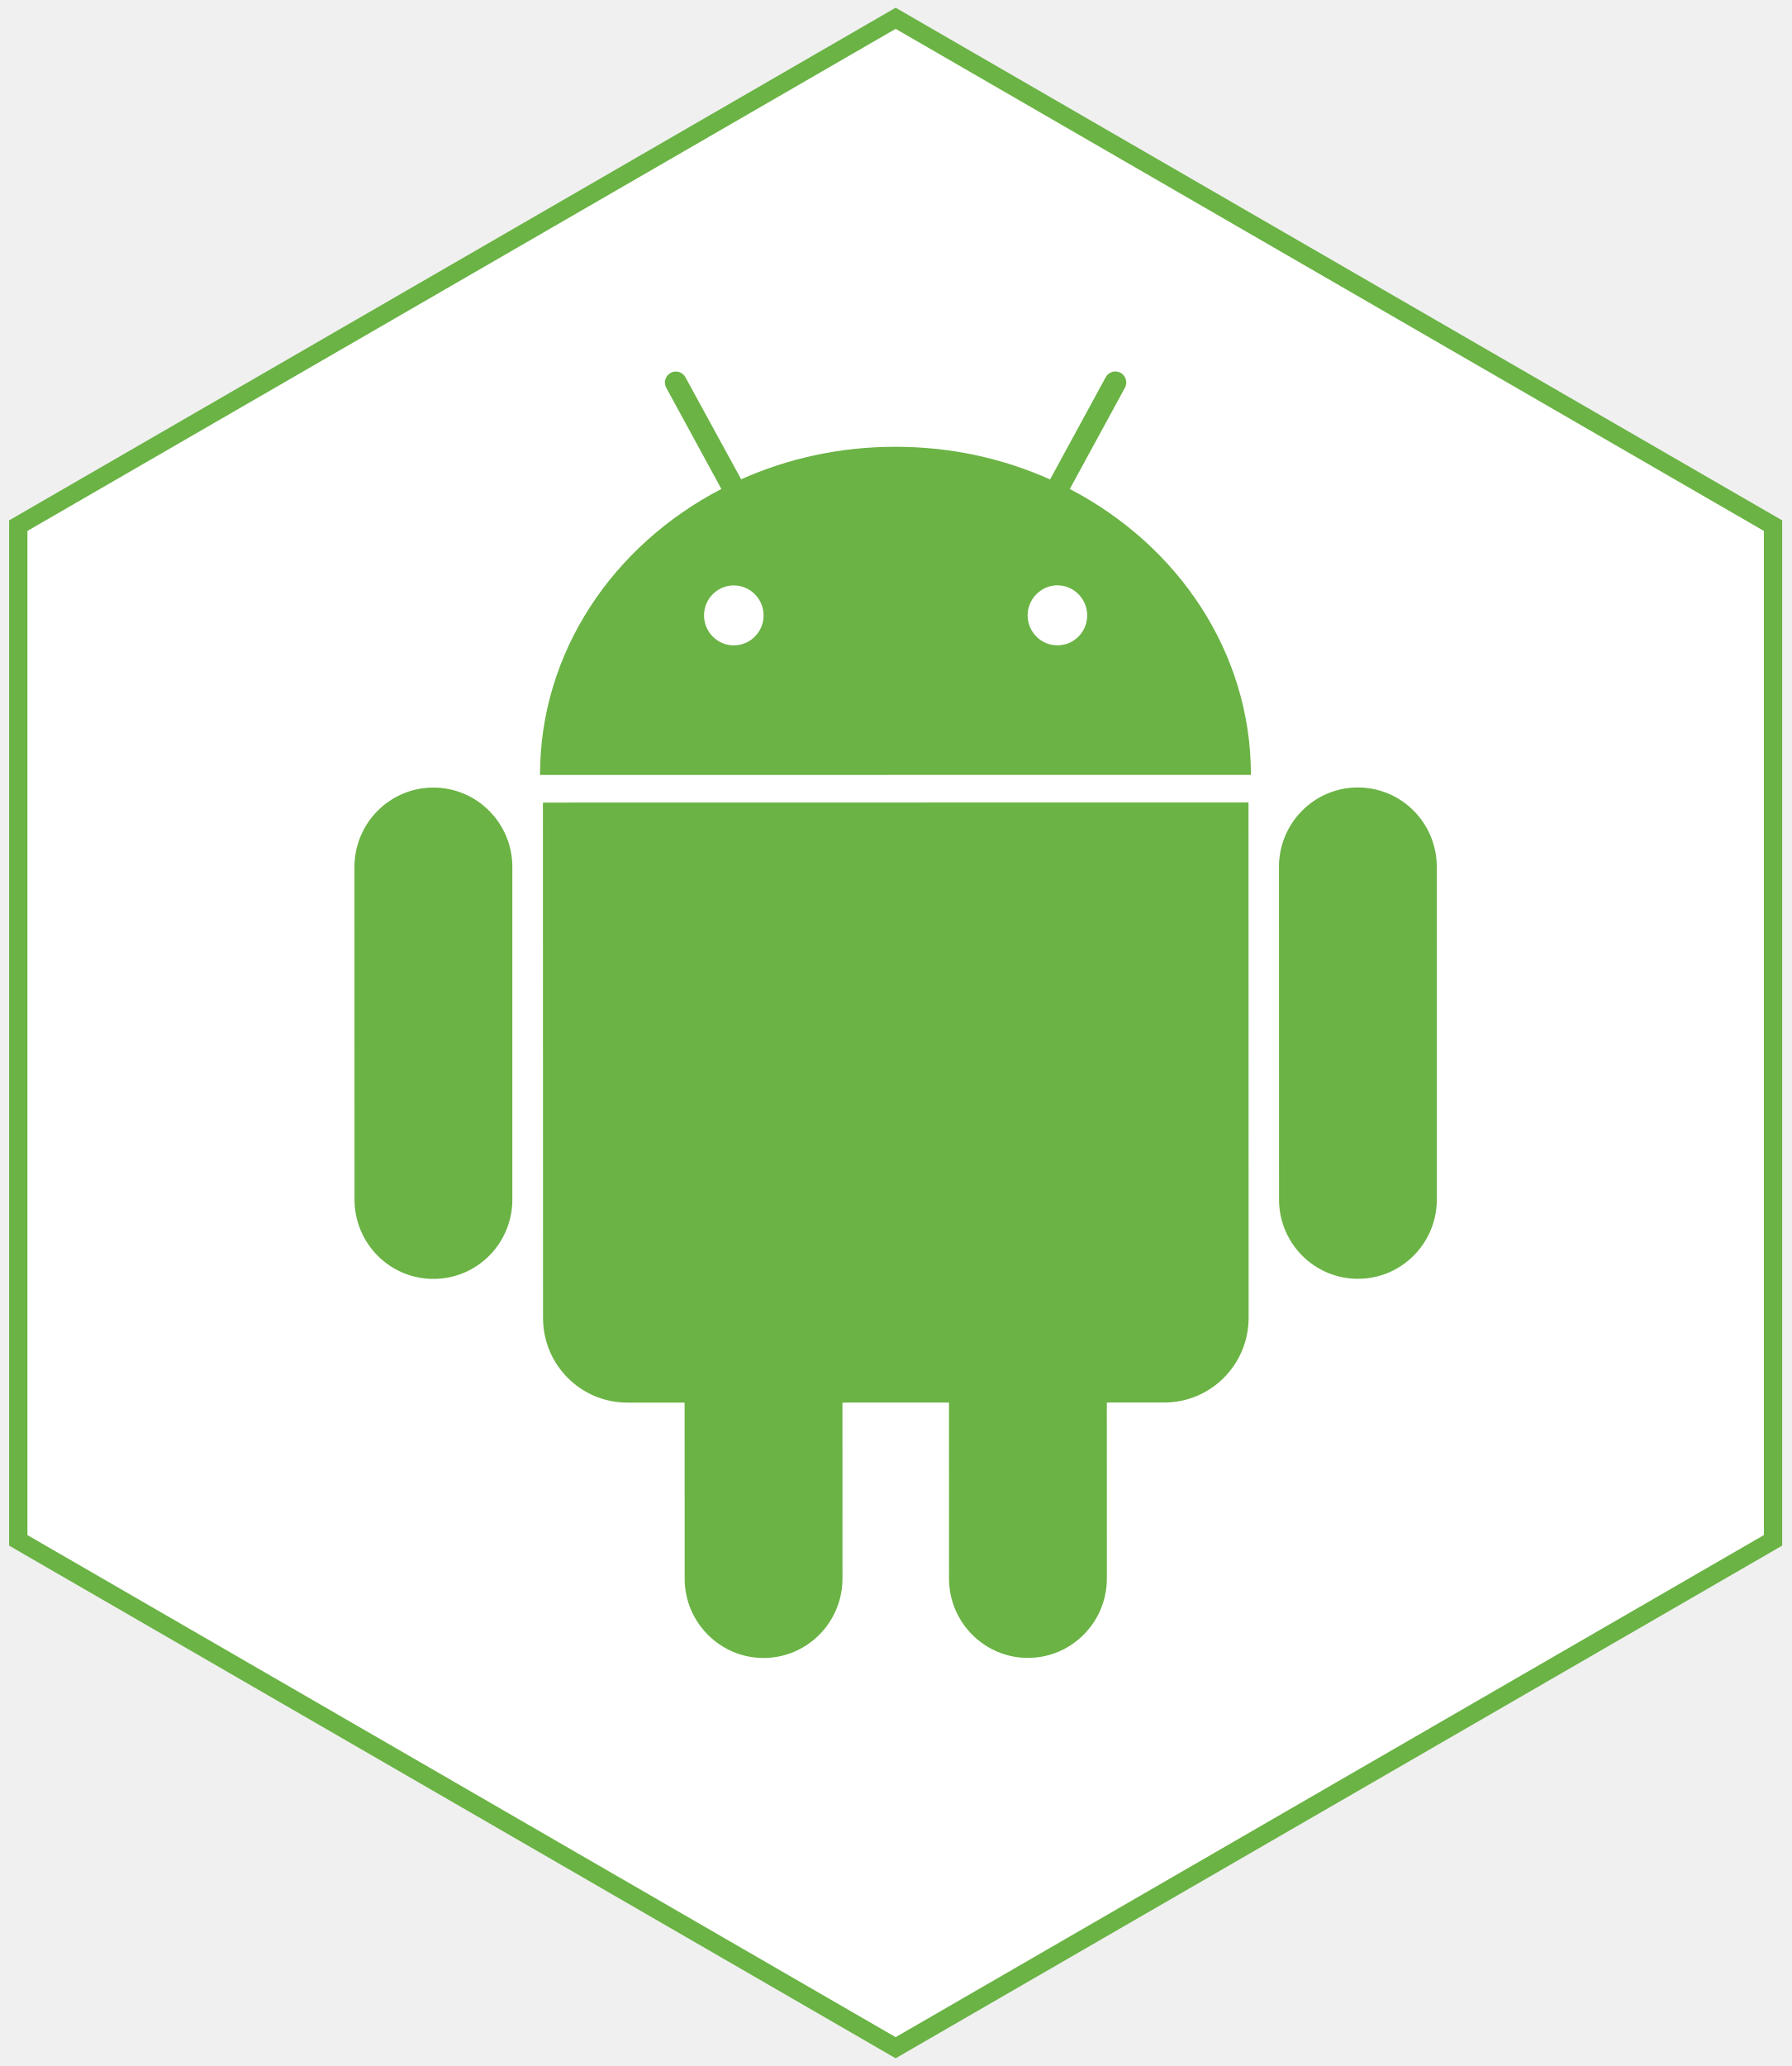
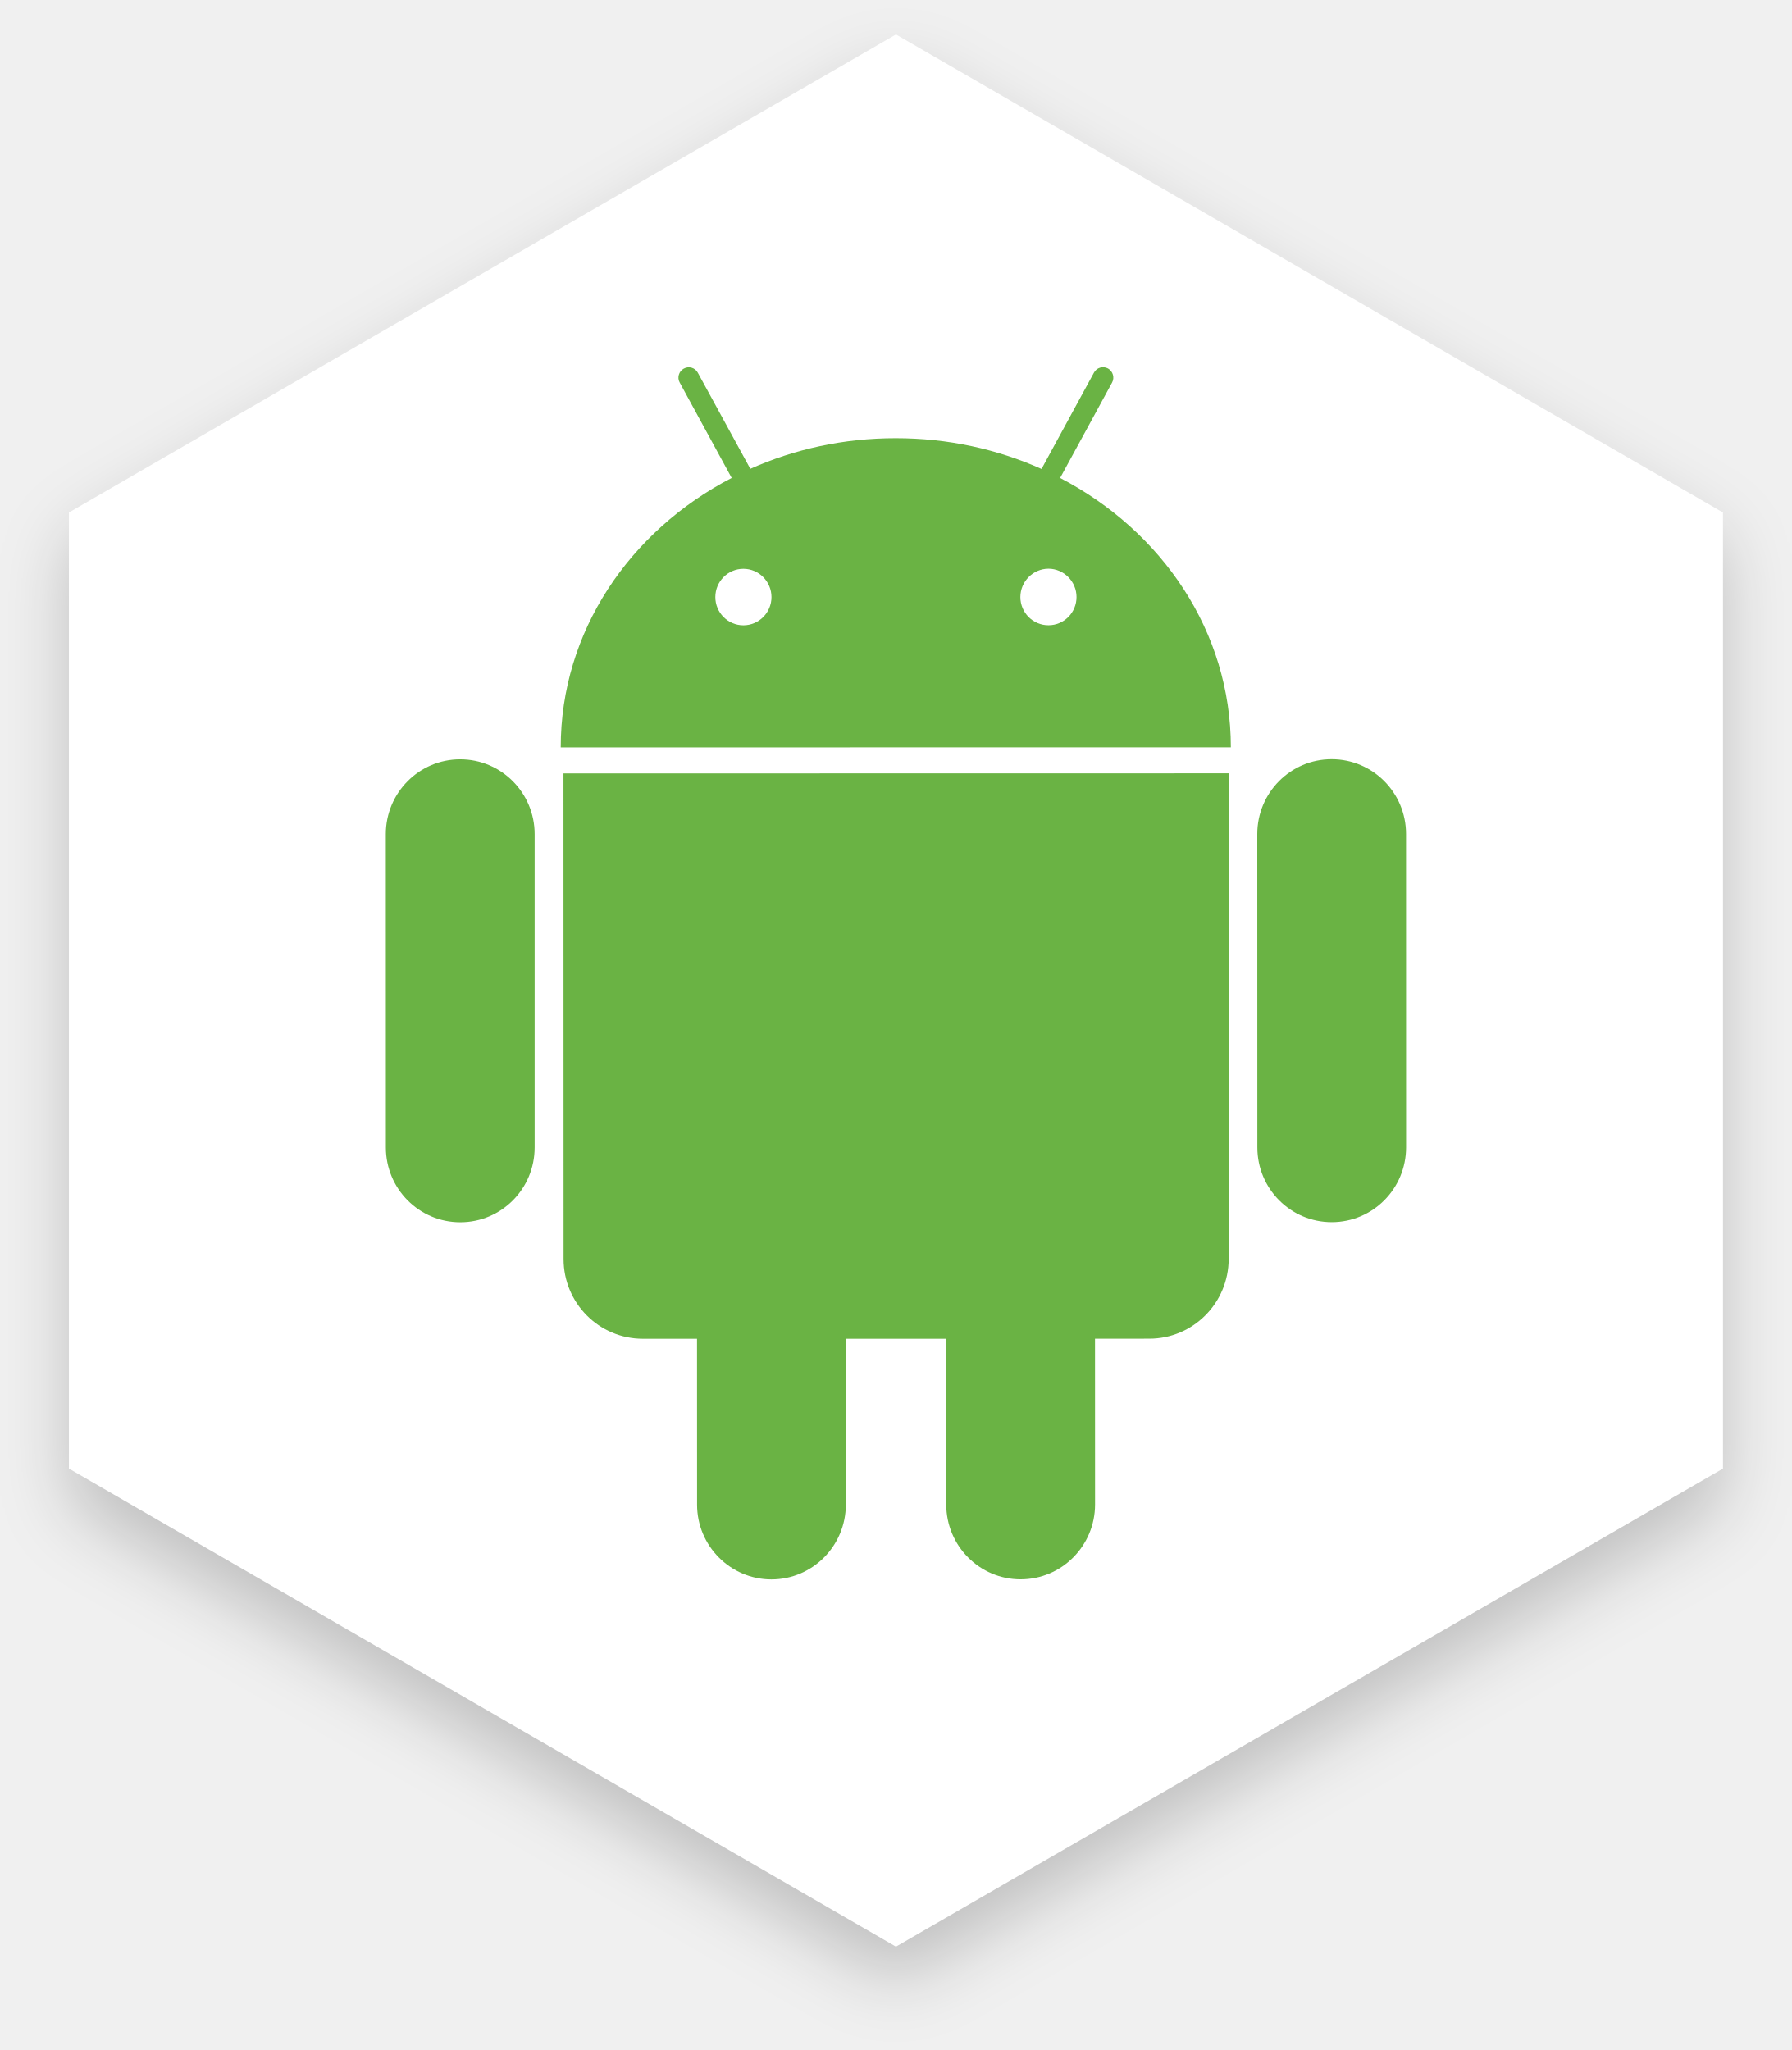
- <svg xmlns="http://www.w3.org/2000/svg" width="98px" height="113px" viewBox="0 0 98 113" version="1.1">
-   <defs />
+ <svg xmlns="http://www.w3.org/2000/svg" xmlns:xlink="http://www.w3.org/1999/xlink" width="104px" height="119px" viewBox="0 0 104 119" version="1.1">
+   <defs>
+     <polygon id="path-1" points="48 0 96 27.75 96 83.25 48 111 -2.35633735e-12 83.25 -2.38653541e-12 27.75" />
+     <filter x="-50%" y="-50%" width="200%" height="200%" filterUnits="objectBoundingBox" id="filter-2">
+       <feOffset dx="0" dy="2" in="SourceAlpha" result="shadowOffsetOuter1" />
+       <feGaussianBlur stdDeviation="2" in="shadowOffsetOuter1" result="shadowBlurOuter1" />
+       <feColorMatrix values="0 0 0 0 0   0 0 0 0 0   0 0 0 0 0  0 0 0 0.2 0" type="matrix" in="shadowBlurOuter1" />
+     </filter>
+   </defs>
  <g id="Page-1" stroke="none" stroke-width="1" fill="none" fill-rule="evenodd">
-     <g id="DesktopHD_Round7_ClientGuides-Copy" transform="translate(-388, -1066)">
+     <g id="DesktopHD_Round7_ClientGuides-Copy" transform="translate(-385, -1065)">
      <g id="clients-copy" transform="translate(389, 1067)">
        <g id="row1">
          <g id="android">
-             <polygon id="Polygon" stroke="#6AB344" stroke-linecap="round" fill="#FFFFFF" points="48 0 96 27.75 96 83.25 48 111 -2.35633735e-12 83.25 -2.38653541e-12 27.75" />
+             <g id="Polygon">
+               <use fill="black" fill-opacity="1" filter="url(#filter-2)" xlink:href="#path-1" />
+               <use fill="#FFFFFF" fill-rule="evenodd" xlink:href="#path-1" />
+             </g>
            <g id="android-plain" transform="translate(18, 19)" fill="#6AB344">
              <path d="M4.709,23.077 C2.325,23.076 0.392,25.024 0.392,27.42 L0.395,45.606 C0.395,48.01 2.329,49.951 4.714,49.95 C7.099,49.95 9.032,48.01 9.03,45.606 L9.03,27.418 C9.029,25.022 7.094,23.076 4.709,23.077 L4.709,23.077 Z M39.528,6.746 L42.542,1.211 C42.702,0.921 42.597,0.553 42.306,0.389 C42.012,0.233 41.649,0.339 41.493,0.63 L38.449,6.223 C35.888,5.077 33.021,4.434 29.988,4.437 C26.964,4.434 24.098,5.075 21.548,6.215 L18.5,0.636 C18.342,0.342 17.977,0.235 17.689,0.396 C17.396,0.555 17.289,0.924 17.452,1.212 L20.466,6.744 C14.543,9.816 10.541,15.668 10.544,22.386 L49.437,22.382 C49.438,15.666 45.443,9.826 39.528,6.746 L39.528,6.746 Z M21.142,15.299 C20.248,15.298 19.517,14.565 19.517,13.66 C19.517,12.759 20.245,12.018 21.144,12.019 C22.046,12.018 22.775,12.759 22.776,13.66 C22.776,14.564 22.045,15.299 21.142,15.299 L21.142,15.299 Z M38.852,15.296 C37.953,15.298 37.221,14.564 37.221,13.657 C37.225,12.758 37.952,12.017 38.852,12.013 C39.747,12.016 40.481,12.758 40.48,13.657 C40.482,14.563 39.751,15.297 38.852,15.296 L38.852,15.296 Z M10.703,23.897 L10.709,52.081 C10.708,54.645 12.769,56.715 15.316,56.715 L18.454,56.716 L18.457,66.339 C18.456,68.735 20.393,70.683 22.772,70.683 C25.158,70.683 27.091,68.733 27.091,66.336 L27.089,56.715 L32.918,56.714 L32.92,66.336 C32.92,68.73 34.857,70.682 37.236,70.678 C39.622,70.679 41.556,68.73 41.556,66.332 L41.553,56.712 L44.701,56.71 C47.242,56.711 49.309,54.639 49.311,52.075 L49.305,23.891 L10.703,23.897 L10.703,23.897 Z M59.605,27.414 C59.605,25.014 57.672,23.07 55.287,23.071 C52.903,23.069 50.971,25.016 50.971,27.415 L50.975,45.602 C50.974,48.003 52.906,49.944 55.292,49.944 C57.676,49.944 59.608,48.003 59.608,45.6 L59.605,27.414 Z" id="Shape" />
            </g>
          </g>
        </g>
      </g>
    </g>
  </g>
</svg>
